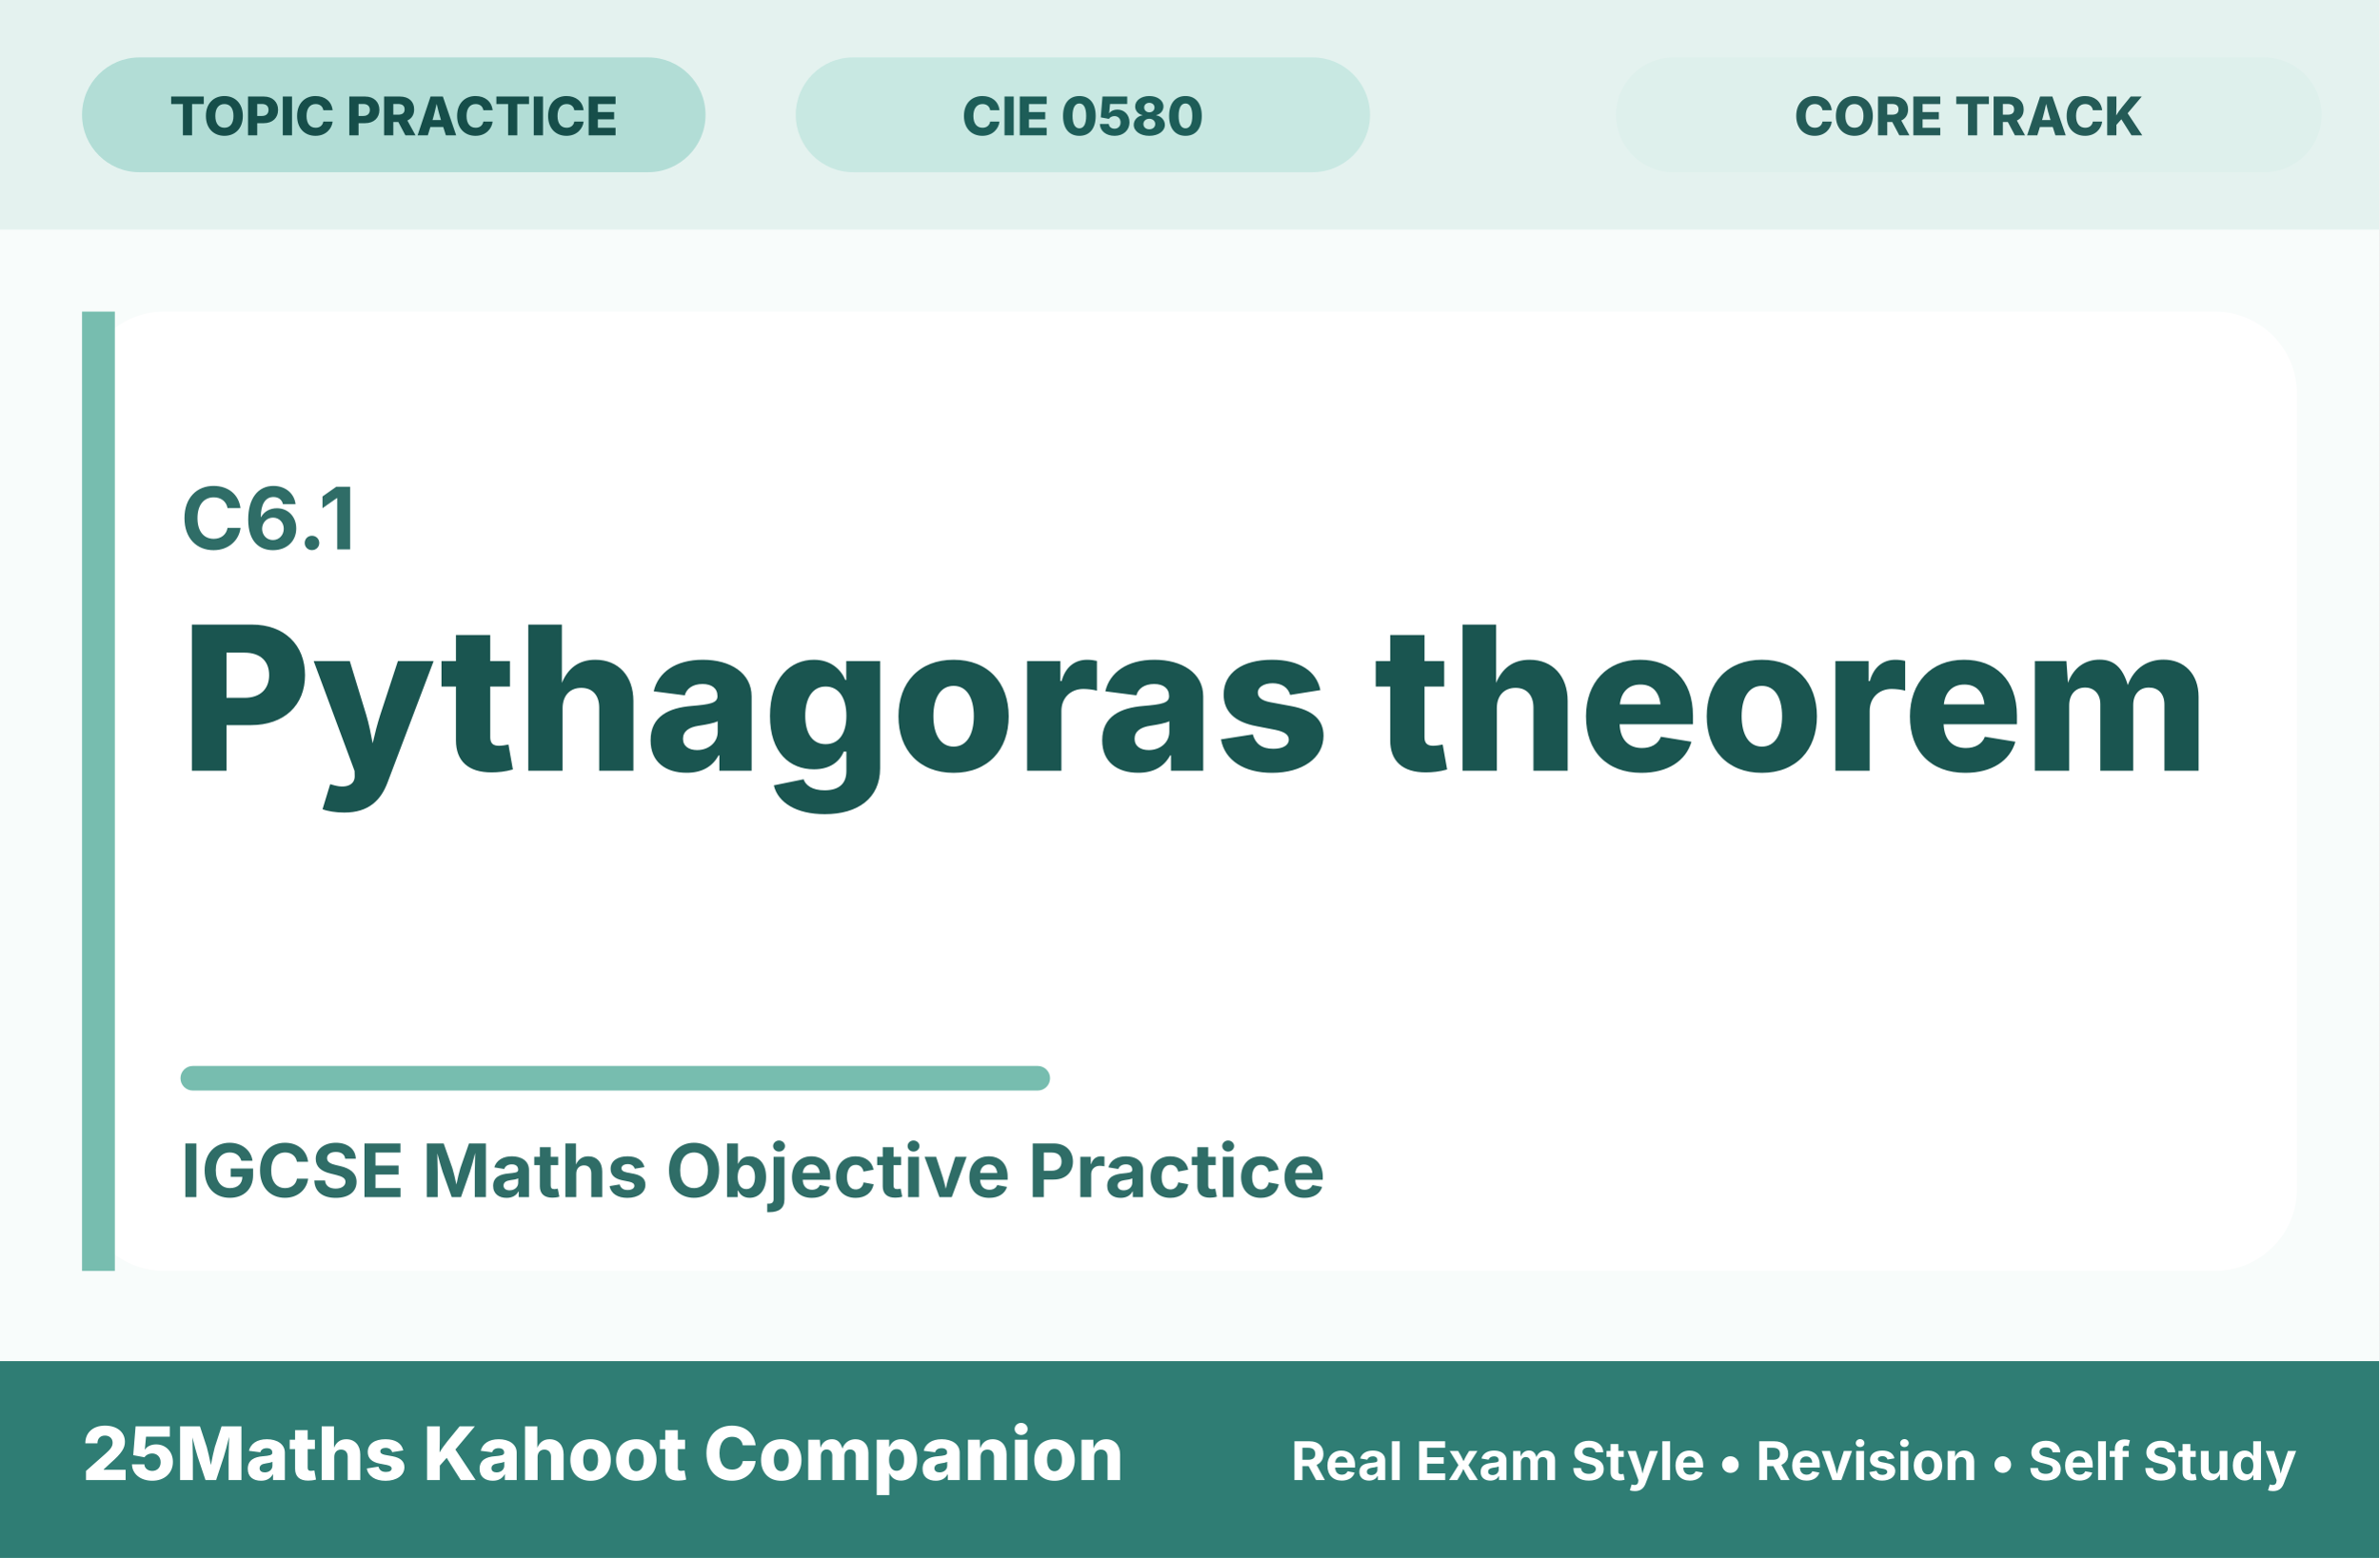
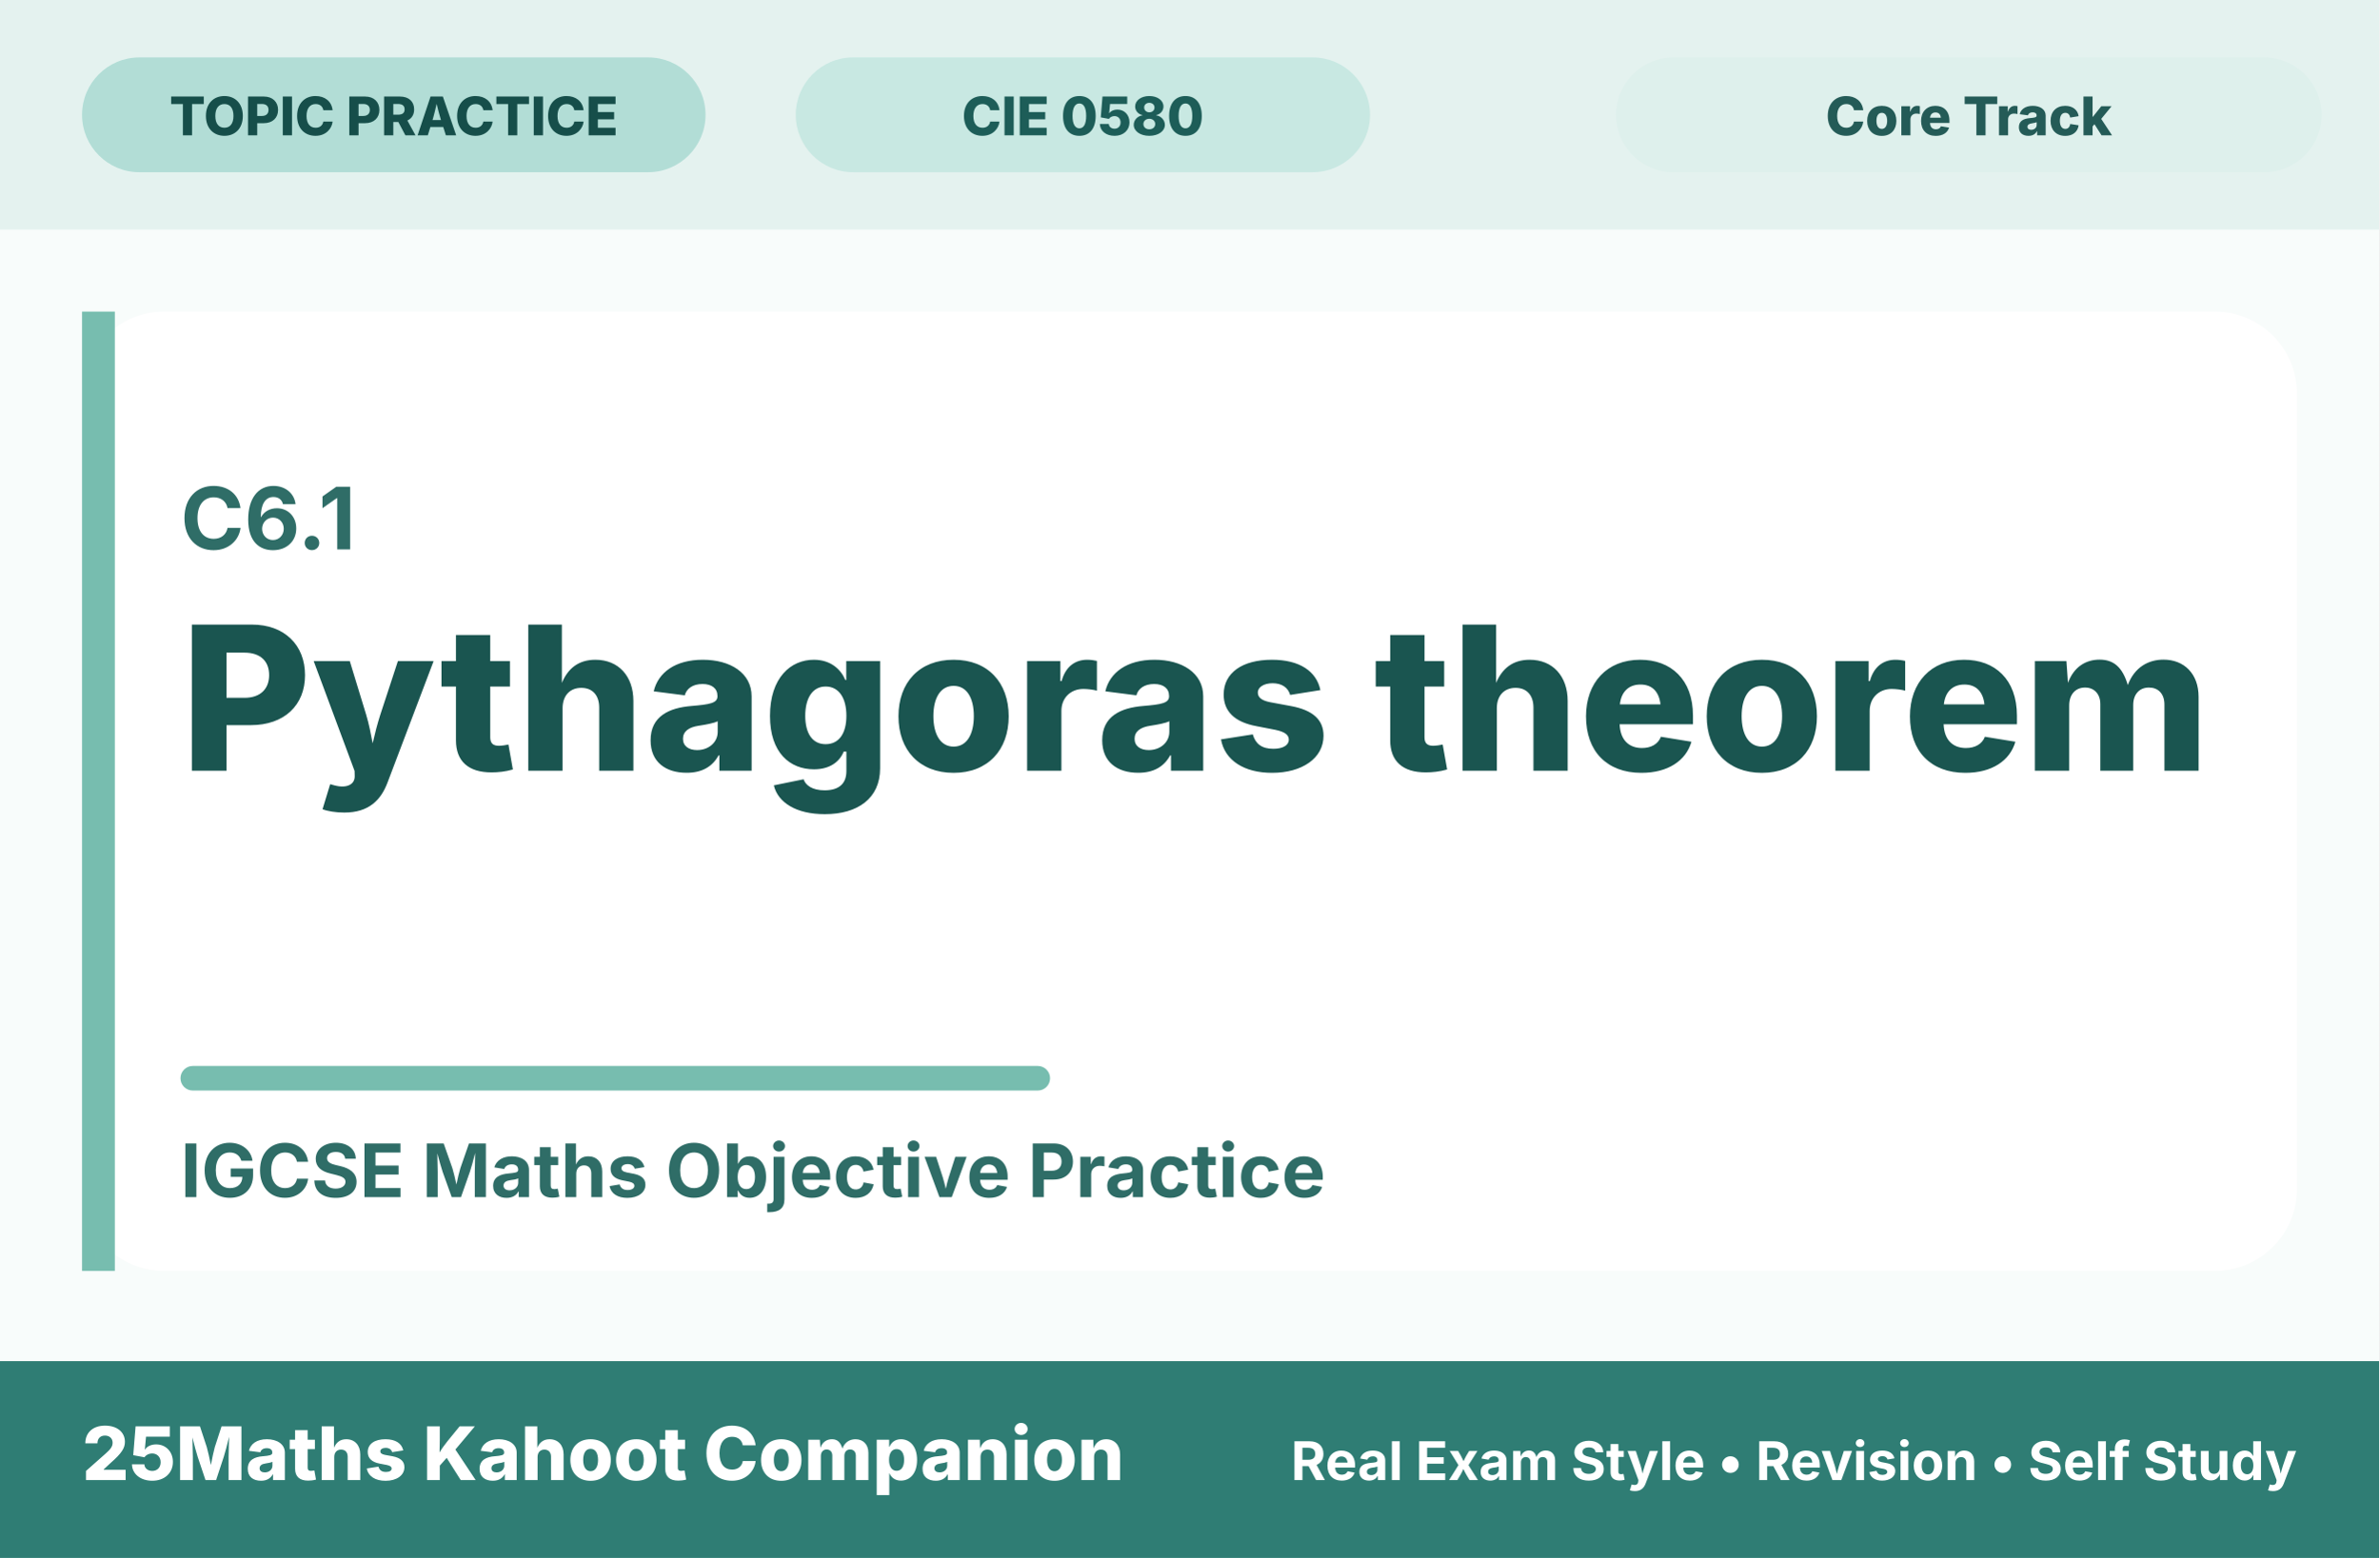
<svg xmlns="http://www.w3.org/2000/svg" width="2320" height="1520" viewBox="0 0 580 380" role="img" aria-label="C6.1 Kahoot cover" text-rendering="geometricPrecision" shape-rendering="geometricPrecision">
  <rect width="580" height="380" fill="#F8FCFB" />
  <rect x="0" y="0" width="580" height="56" fill="#E4F2EF" />
  <rect x="20" y="14" width="152" height="28" rx="14" fill="#B2DDD6" />
  <text x="96" y="33" text-anchor="middle" font-family="Avenir Next, Inter, Arial, sans-serif" font-size="13" font-weight="800" fill="#164E4A">TOPIC PRACTICE</text>
  <rect x="194" y="14" width="140" height="28" rx="14" fill="#C8E8E2" />
  <text x="264" y="33" text-anchor="middle" font-family="Avenir Next, Inter, Arial, sans-serif" font-size="13" font-weight="800" fill="#1D5D58">CIE 0580</text>
  <rect x="394" y="14" width="172" height="28" rx="14" fill="#DEF0EC" />
-   <text x="480" y="33" text-anchor="middle" font-family="Avenir Next, Inter, Arial, sans-serif" font-size="13" font-weight="800" fill="#245B57">CORE TRACK</text>
+   <text x="480" y="33" text-anchor="middle" font-family="Avenir Next, Inter, Arial, sans-serif" font-size="13" font-weight="800" fill="#245B57">Core Track</text>
  <rect x="20" y="76" width="540" height="234" rx="20" fill="#FFFFFF" />
  <rect x="20" y="76" width="8" height="234" fill="#77BDAF" />
  <text x="44" y="134" font-family="Avenir Next, Inter, Arial, sans-serif" font-size="21" font-weight="700" fill="#2F6D67">C6.1</text>
  <text x="44" y="188" font-family="Avenir Next, Inter, Arial, sans-serif" font-size="49" font-weight="800" fill="#1A5550">Pythagoras theorem</text>
  <rect x="44" y="260" width="212" height="6" rx="3" fill="#77BDAF" />
  <text x="44" y="292" font-family="Avenir Next, Inter, Arial, sans-serif" font-size="18" font-weight="700" fill="#2F6D67">IGCSE Maths Objective Practice</text>
  <rect x="0" y="332" width="580" height="48" fill="#2F7D74" />
  <text x="20" y="361" font-family="Avenir Next, Inter, Arial, sans-serif" font-size="18" font-weight="800" fill="#FFFFFF">25Maths Kahoot Companion</text>
  <text x="560" y="361" text-anchor="end" font-family="Avenir Next, Inter, Arial, sans-serif" font-size="13" font-weight="700" fill="#FFFFFF">Real Exam Style • Revision • Self Study</text>
</svg>
